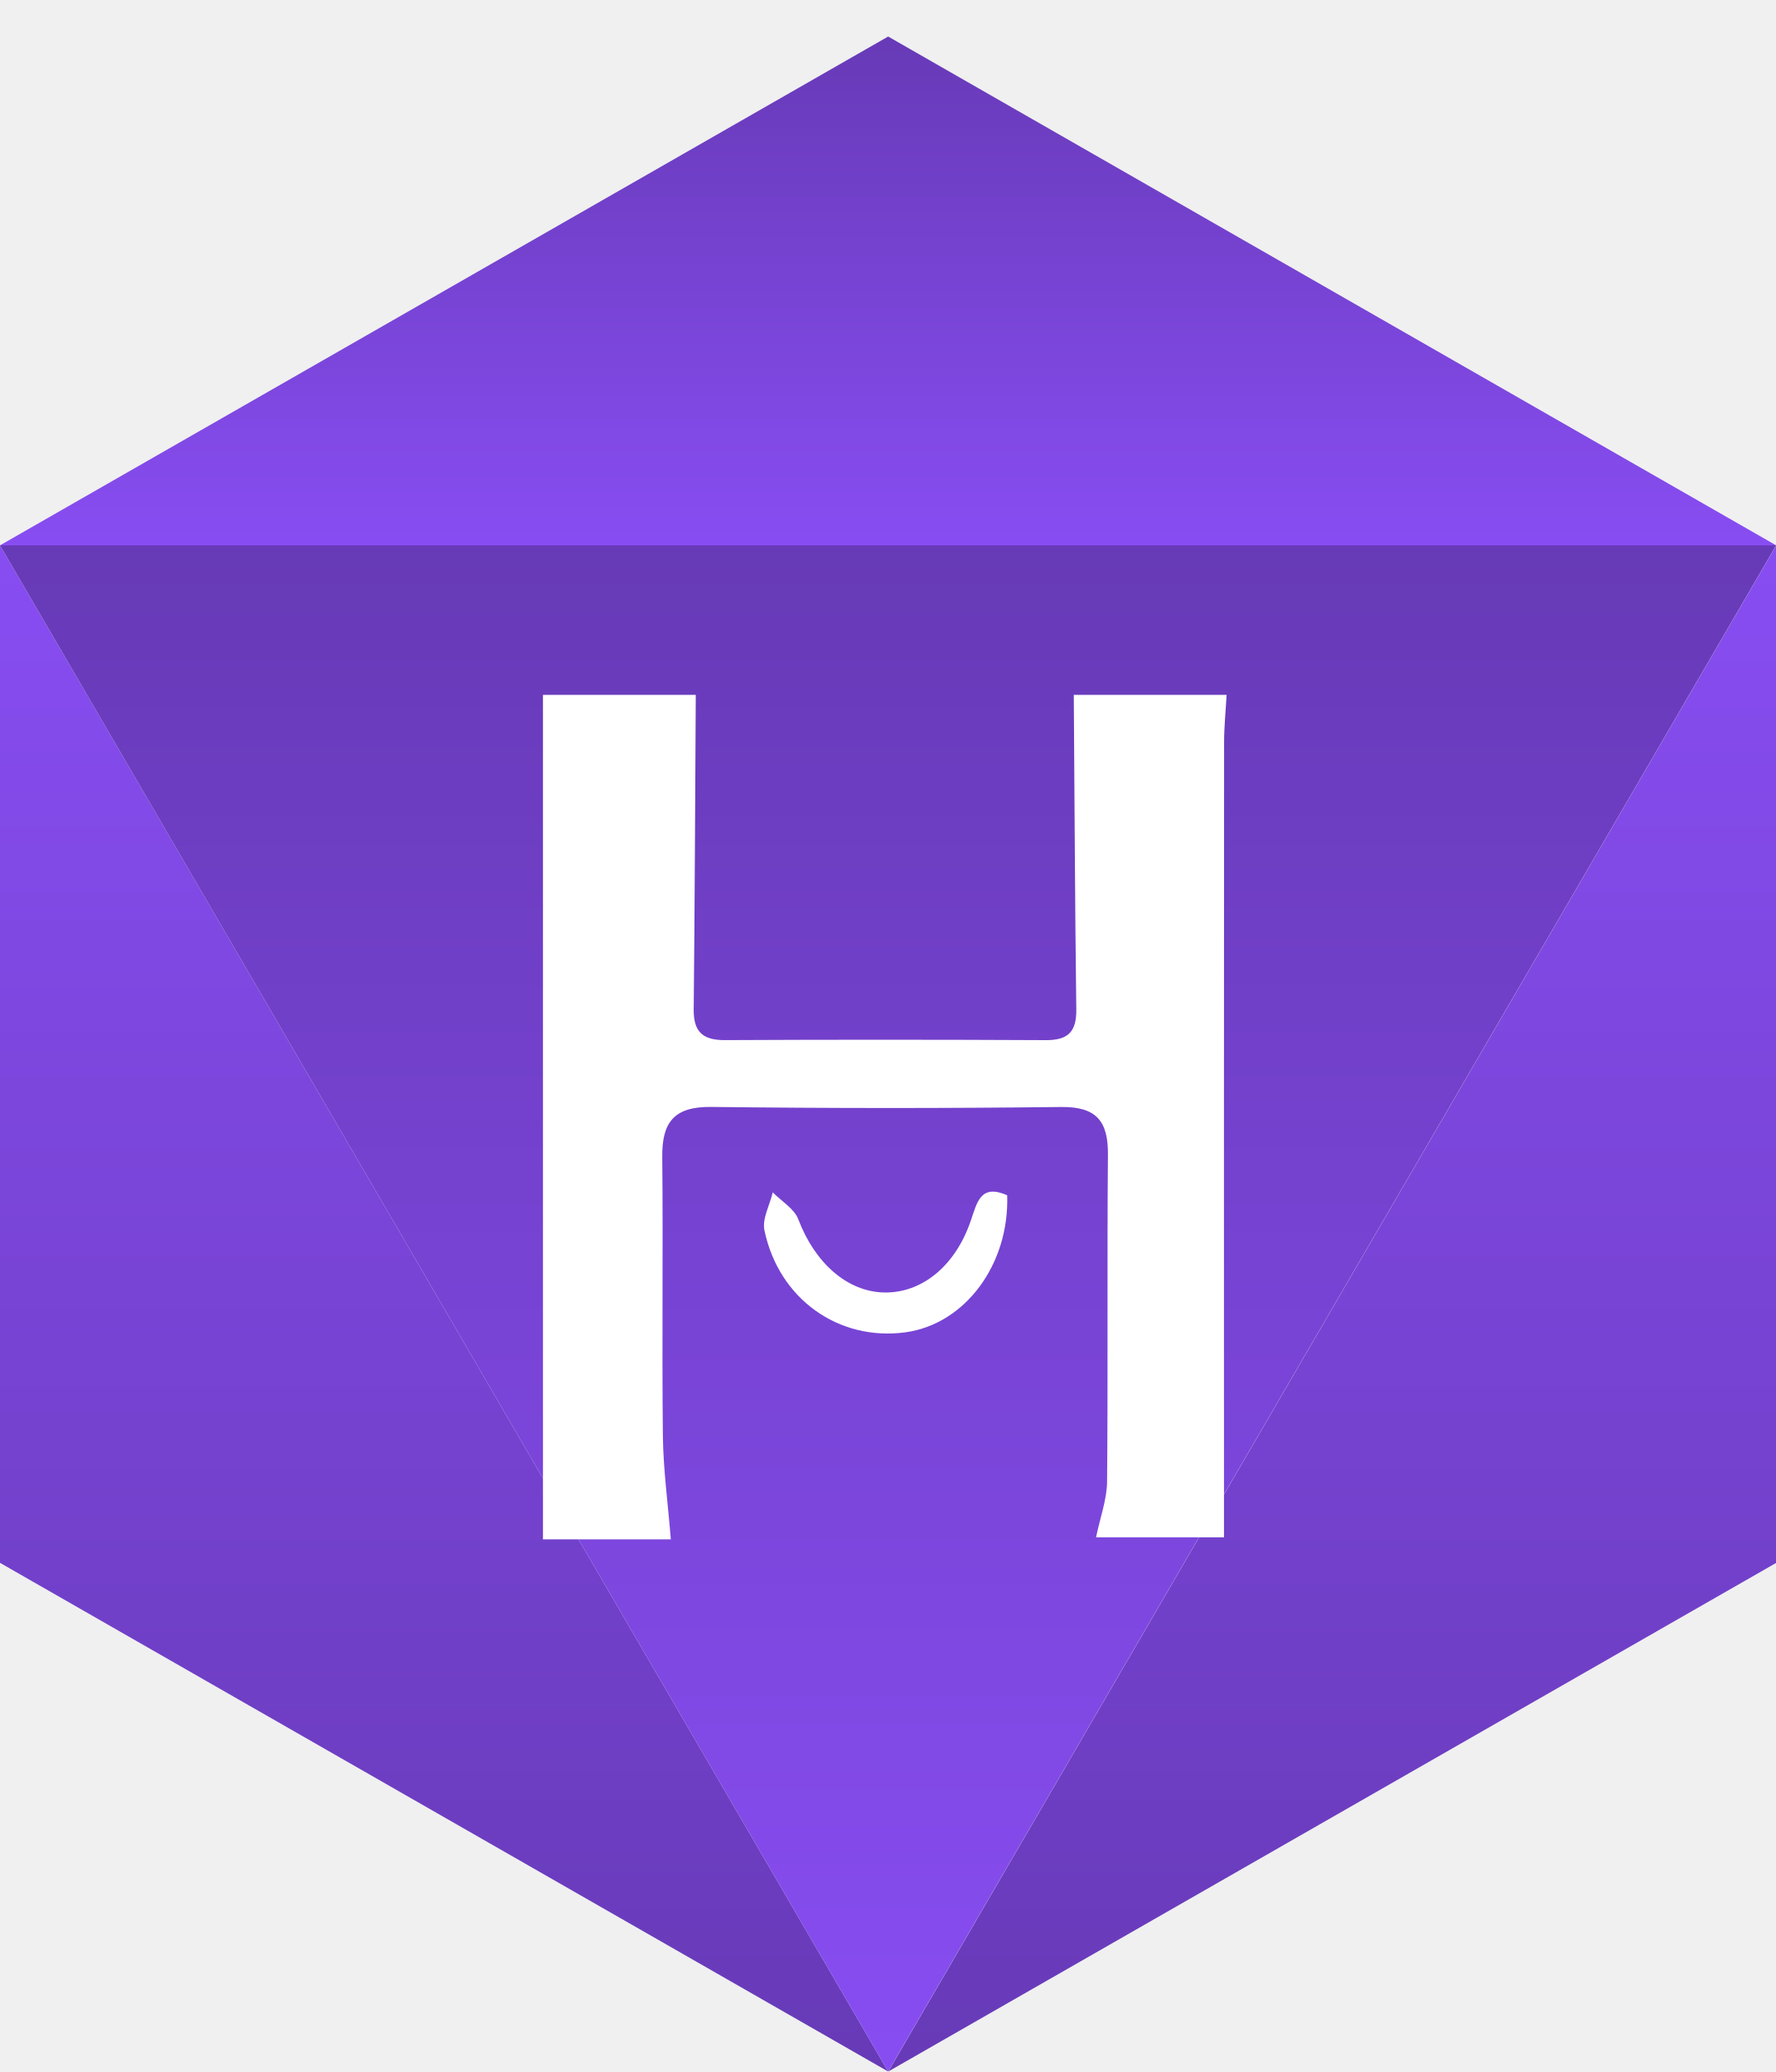
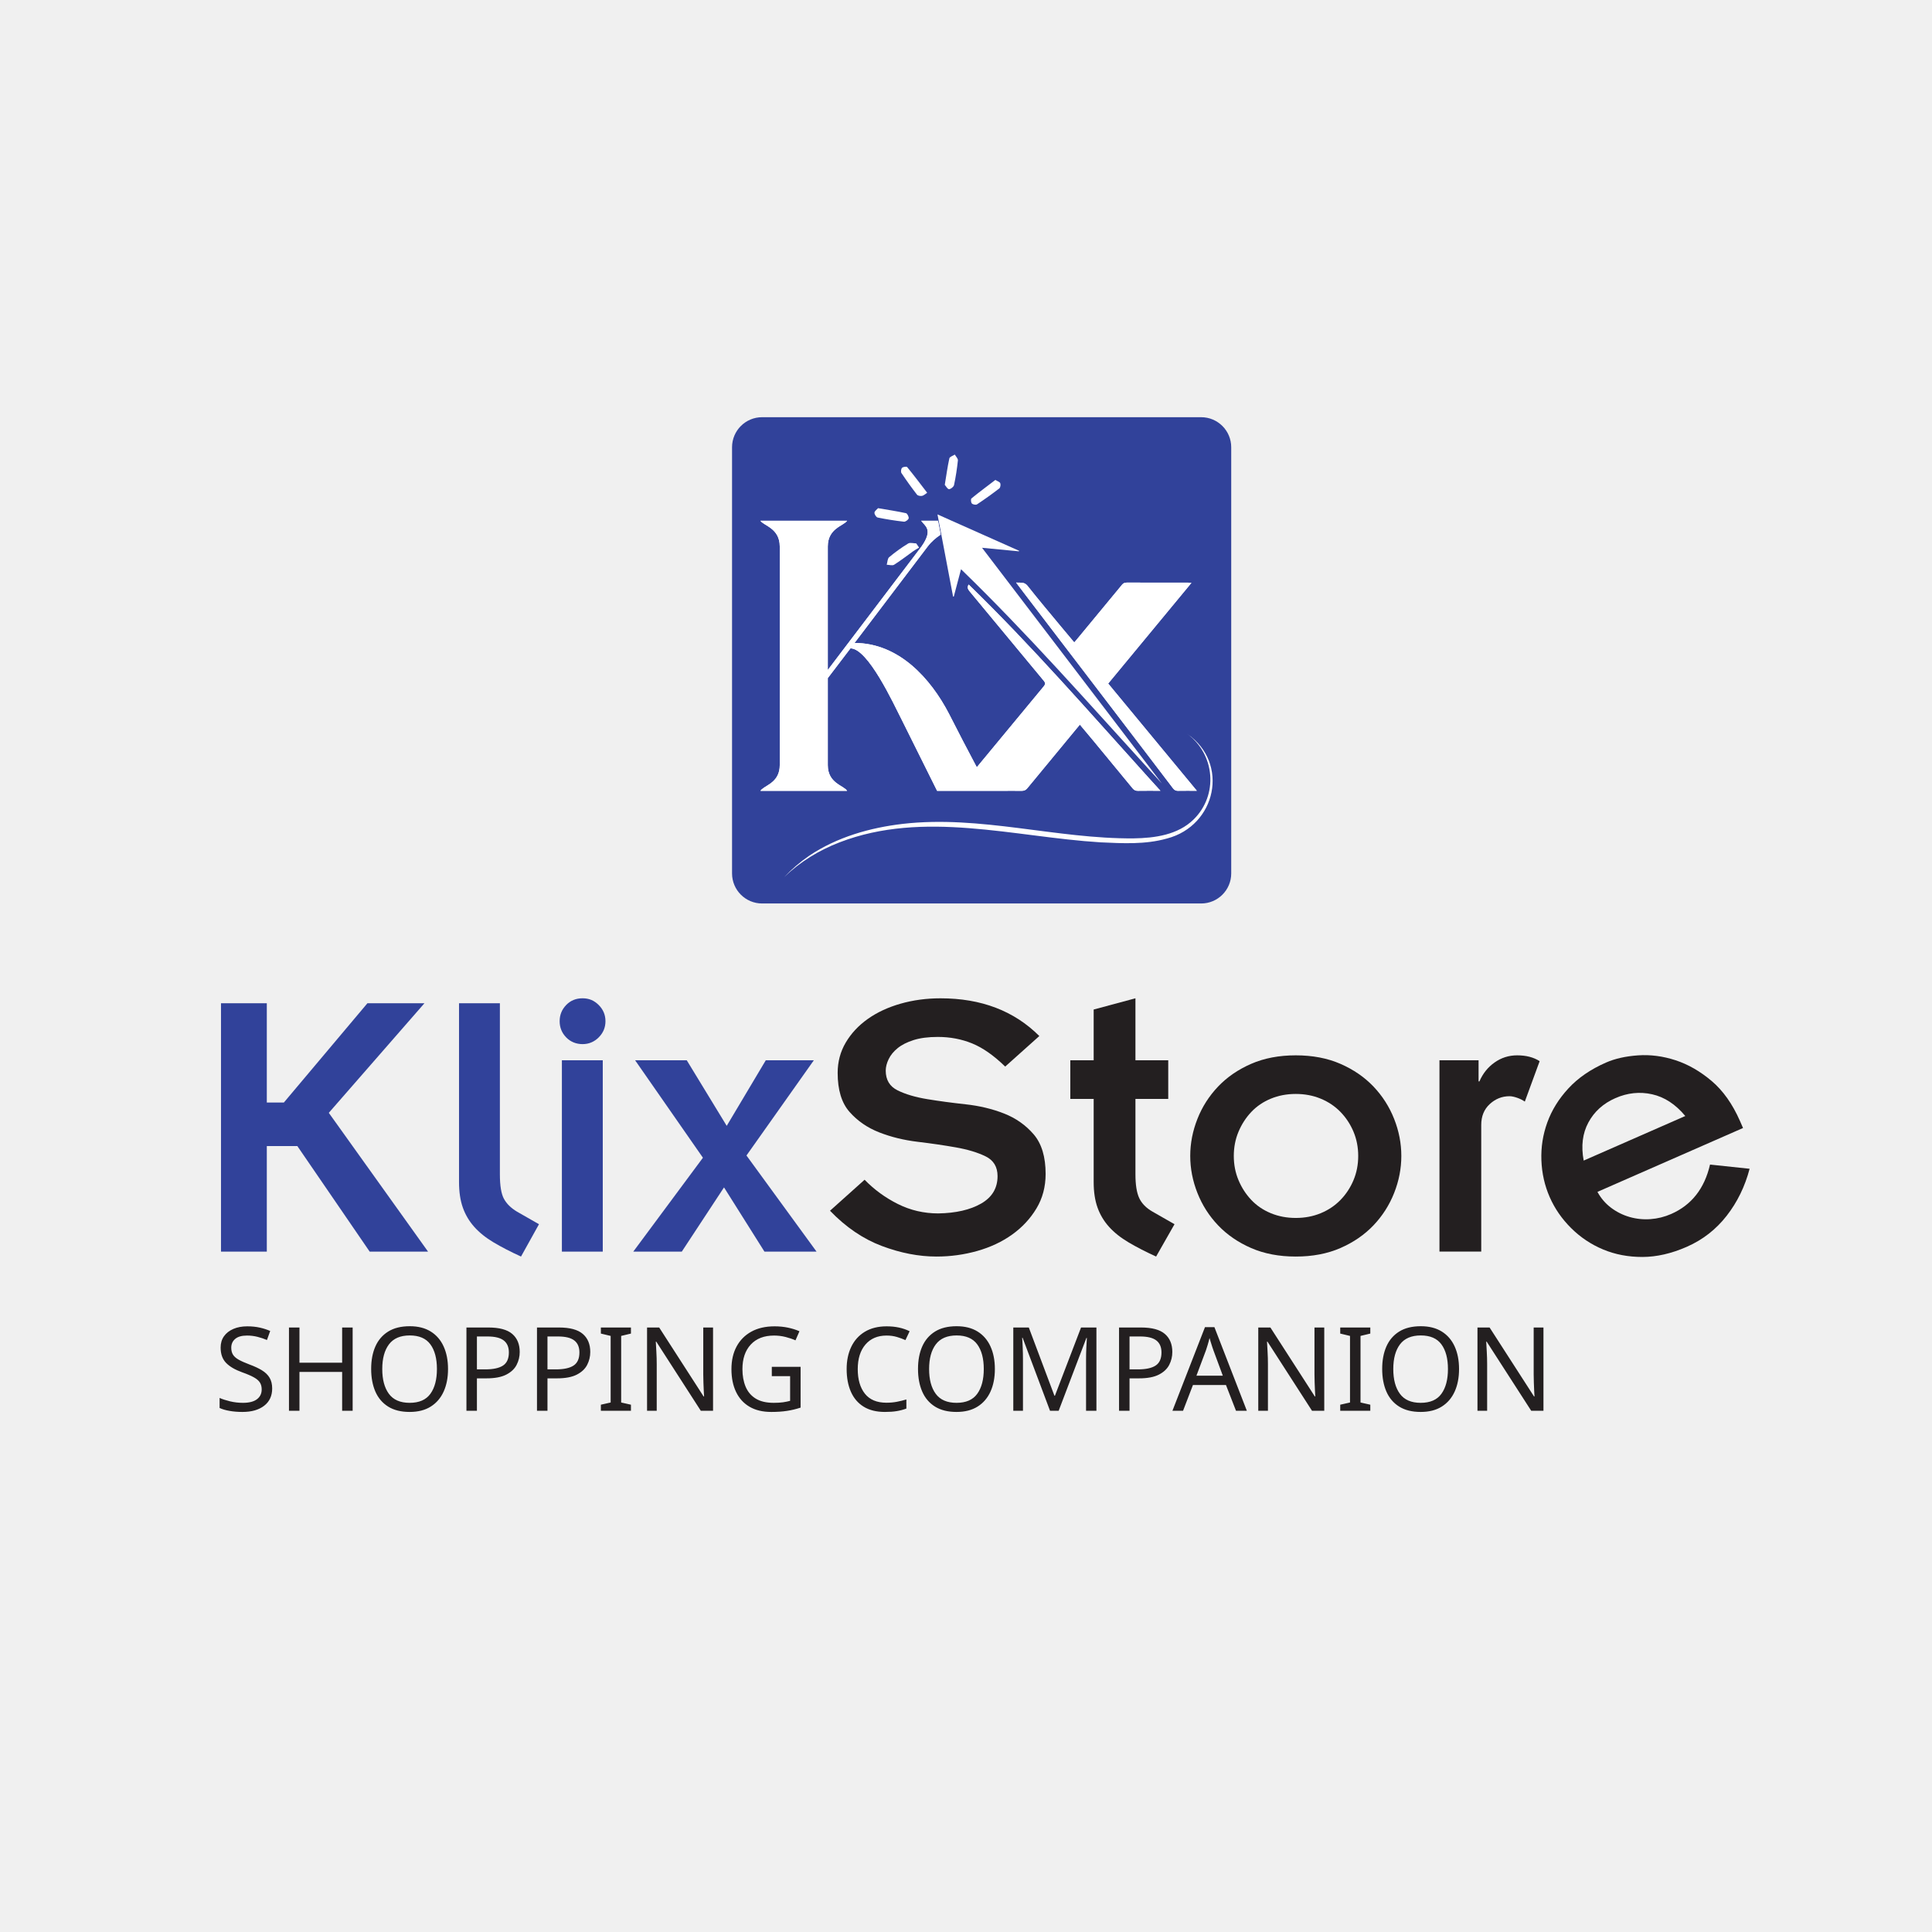
- <svg xmlns="http://www.w3.org/2000/svg" width="48" height="56" viewBox="0 0 48 56" fill="none">
-   <path d="M0 42.239L24.006 55.987L0 14.739V42.239Z" fill="url(#paint0_linear_431_3244)" />
-   <path d="M24.006 0.987L0 14.739H48.007L24.006 0.987Z" fill="url(#paint1_linear_431_3244)" />
-   <path d="M24.009 55.987L48.01 42.239V14.739L24.009 55.987Z" fill="url(#paint2_linear_431_3244)" />
-   <path d="M0 14.739L24.006 55.987L48.007 14.739H0Z" fill="url(#paint3_linear_431_3244)" />
-   <g clip-path="url(#clip0_431_3244)">
-     <path d="M29.023 18.78H33.154C33.13 19.209 33.086 19.637 33.086 20.066C33.082 26.782 33.081 33.498 33.083 40.214V41.549H29.625C29.737 41.007 29.919 40.526 29.923 40.042C29.95 37.098 29.921 34.153 29.946 31.208C29.954 30.31 29.643 29.907 28.681 29.919C25.532 29.956 22.383 29.955 19.233 29.917C18.219 29.903 17.891 30.329 17.9 31.267C17.925 33.781 17.889 36.295 17.917 38.809C17.928 39.72 18.054 40.63 18.135 41.643H14.676V18.78H18.806C18.789 21.614 18.779 24.449 18.75 27.283C18.743 27.88 18.99 28.114 19.588 28.111C22.482 28.097 25.376 28.098 28.27 28.112C28.878 28.115 29.099 27.875 29.091 27.281C29.055 24.448 29.044 21.614 29.023 18.78Z" fill="white" />
-     <path d="M27.223 32.304C27.285 34.178 26.08 35.791 24.47 36.009C22.668 36.252 21.051 35.109 20.662 33.253C20.596 32.94 20.805 32.57 20.887 32.226C21.124 32.467 21.469 32.667 21.578 32.956C22.023 34.13 22.9 34.917 23.906 34.932C24.913 34.948 25.816 34.224 26.237 32.999C26.409 32.497 26.501 31.987 27.223 32.304Z" fill="white" />
+ <svg xmlns="http://www.w3.org/2000/svg" id="Layer_1" data-name="Layer 1" viewBox="0 0 1080 1080">
+   <defs>
+     <style>
+       .cls-1 {
+         fill: #fff;
+       }
+ 
+       .cls-1, .cls-2, .cls-3 {
+         stroke-width: 0px;
+       }
+ 
+       .cls-2, .cls-4 {
+         fill: #231f20;
+       }
+ 
+       .cls-4 {
+         font-family: Nunito-Regular, Nunito;
+         font-size: 65.18px;
+         font-variation-settings: 'wght' 400;
+       }
+ 
+       .cls-3 {
+         fill: #31429a;
+       }
+     </style>
+   </defs>
+   <g>
+     <path class="cls-3" d="M312.85,570.86c0-3.51,1.21-6.53,3.64-9.04,2.42-2.51,5.48-3.77,9.16-3.77s6.53,1.26,9.04,3.77c2.51,2.51,3.77,5.52,3.77,9.04s-1.26,6.53-3.77,9.04c-2.51,2.51-5.52,3.77-9.04,3.77s-6.74-1.26-9.16-3.77c-2.43-2.51-3.64-5.52-3.64-9.04ZM314.1,592.7h22.85v106.96h-22.85v-106.96Z" />
+     <path class="cls-3" d="M392.94,647.18l-37.91-54.48h28.87l22.34,36.66,21.84-36.66h26.86l-37.66,53.23,39.17,53.73h-29.12l-22.6-35.9-23.6,35.9h-27.12l38.92-52.47Z" />
+     <path class="cls-2" d="M483.32,659.48c5.35,5.52,11.55,10.04,18.58,13.56,7.03,3.51,14.56,5.27,22.6,5.27,9.87-.17,17.87-2.01,23.98-5.52,6.11-3.52,9.16-8.62,9.16-15.31,0-5.19-2.22-8.87-6.65-11.05-4.44-2.17-9.96-3.85-16.57-5.02-6.61-1.17-13.77-2.22-21.47-3.14-7.7-.92-14.86-2.68-21.47-5.27-6.61-2.59-12.14-6.4-16.57-11.42-4.44-5.02-6.65-12.3-6.65-21.84,0-6.19,1.51-11.84,4.52-16.95,3.01-5.1,7.11-9.5,12.3-13.18,5.19-3.68,11.3-6.53,18.33-8.54,7.03-2.01,14.48-3.01,22.34-3.01,22.76,0,41.18,7.03,55.24,21.09l-19.08,17.07c-6.36-6.19-12.51-10.5-18.45-12.93-5.94-2.42-12.35-3.64-19.21-3.64-5.36,0-9.88.59-13.56,1.76-3.68,1.17-6.65,2.68-8.91,4.52-2.26,1.84-3.94,3.89-5.02,6.15-1.09,2.26-1.63,4.39-1.63,6.4,0,5.19,2.22,8.87,6.65,11.05,4.43,2.18,9.96,3.81,16.57,4.9,6.61,1.09,13.77,2.05,21.47,2.89,7.7.84,14.85,2.55,21.47,5.15,6.61,2.6,12.13,6.49,16.57,11.67,4.43,5.19,6.65,12.55,6.65,22.09,0,7.2-1.72,13.64-5.15,19.33-3.43,5.69-7.95,10.55-13.56,14.56-5.61,4.02-12.09,7.07-19.46,9.16-7.37,2.09-14.98,3.14-22.85,3.14-9.88,0-20.05-1.97-30.51-5.9-10.46-3.93-20.13-10.5-29-19.71l19.33-17.32Z" />
+     <path class="cls-2" d="M598.31,592.7h13.06v-28.37l23.35-6.28v34.65h18.33v21.59h-18.33v42.18c0,5.86.71,10.29,2.13,13.31,1.42,3.01,3.89,5.52,7.41,7.53l12.3,7.03-10.29,18.08c-5.86-2.68-10.98-5.31-15.37-7.91-4.39-2.59-8.02-5.48-10.9-8.66-2.88-3.18-5.03-6.78-6.47-10.8-1.44-4.02-2.16-8.79-2.16-14.31v-46.45h-13.06v-21.59Z" />
+     <path class="cls-2" d="M665.35,646.18c0-7.03,1.34-13.93,4.02-20.71,2.67-6.78,6.53-12.8,11.55-18.08,5.02-5.27,11.17-9.5,18.45-12.68,7.28-3.18,15.61-4.77,24.98-4.77s17.7,1.59,24.98,4.77c7.28,3.18,13.43,7.41,18.45,12.68,5.02,5.27,8.87,11.3,11.55,18.08,2.68,6.78,4.02,13.68,4.02,20.71s-1.34,13.93-4.02,20.71c-2.68,6.78-6.53,12.8-11.55,18.08-5.02,5.27-11.17,9.5-18.45,12.68-7.28,3.18-15.61,4.77-24.98,4.77s-17.7-1.59-24.98-4.77c-7.28-3.18-13.43-7.41-18.45-12.68-5.02-5.27-8.87-11.3-11.55-18.08-2.68-6.78-4.02-13.68-4.02-20.71ZM689.7,646.18c0,4.86.88,9.38,2.64,13.56,1.76,4.19,4.14,7.87,7.16,11.05,3.01,3.18,6.65,5.65,10.92,7.41,4.27,1.76,8.91,2.64,13.93,2.64s9.67-.88,13.93-2.64c4.27-1.76,7.95-4.23,11.05-7.41,3.09-3.18,5.52-6.86,7.28-11.05,1.76-4.18,2.64-8.7,2.64-13.56s-.88-9.37-2.64-13.56c-1.76-4.18-4.19-7.87-7.28-11.05-3.1-3.18-6.78-5.65-11.05-7.41-4.27-1.76-8.91-2.64-13.93-2.64s-9.67.88-13.93,2.64c-4.27,1.76-7.91,4.23-10.92,7.41-3.01,3.18-5.4,6.87-7.16,11.05-1.76,4.19-2.64,8.7-2.64,13.56Z" />
+     <path class="cls-2" d="M804.69,592.7h21.84v11.8h.49c1.85-4.35,4.66-7.87,8.42-10.54,3.77-2.68,7.99-4.02,12.68-4.02,5.02,0,9.2,1.09,12.55,3.26l-8.29,22.6c-1.17-.84-2.6-1.54-4.27-2.13-1.68-.58-3.1-.88-4.27-.88-4.19,0-7.87,1.47-11.05,4.39-3.18,2.93-4.77,6.82-4.77,11.67v70.8h-23.35v-106.96Z" />
+     <path class="cls-2" d="M978.05,653.32c-2.6,9.91-6.88,18.69-12.85,26.34-5.97,7.64-13.4,13.42-22.29,17.32-8.59,3.77-16.85,5.65-24.79,5.67-7.94.01-15.28-1.39-21.99-4.2-6.72-2.81-12.66-6.78-17.84-11.92-5.18-5.13-9.18-10.92-12-17.35-2.82-6.44-4.37-13.3-4.64-20.58-.27-7.28.83-14.35,3.32-21.19,2.48-6.85,6.42-13.19,11.81-19.02,5.39-5.84,12.38-10.64,20.96-14.4,5.06-2.22,11.05-3.56,17.97-4.04,6.92-.47,13.9.44,20.94,2.74,7.04,2.3,13.76,6.17,20.16,11.58,6.4,5.42,11.68,12.88,15.85,22.38l1.71,3.91-81.39,35.7c1.92,3.54,4.46,6.5,7.6,8.87,3.15,2.37,6.61,4.09,10.39,5.18,3.78,1.08,7.67,1.48,11.67,1.19,4-.29,7.85-1.25,11.54-2.87,11.39-4.99,18.63-14.2,21.74-27.63l22.14,2.35ZM942.09,623.86c-5.45-6.56-11.63-10.61-18.55-12.15-6.91-1.54-13.76-.82-20.53,2.15-6.77,2.97-11.8,7.51-15.09,13.61-3.29,6.1-4.16,13.2-2.63,21.3l56.79-24.91Z" />
+     <path class="cls-3" d="M301.3,684.34l-10.05,18.08c-5.87-2.68-10.96-5.32-15.32-7.91-4.35-2.59-7.95-5.48-10.8-8.66-2.84-3.18-4.98-6.78-6.4-10.8-1.43-4.02-2.13-8.79-2.13-14.31v-99.92h22.84v95.66c0,6.36.76,10.91,2.27,13.68,1.5,2.76,3.93,5.14,7.28,7.15l12.3,7.03Z" />
+     <polygon class="cls-3" points="239.28 699.66 206.65 699.66 166.22 640.66 149.15 640.66 149.15 699.66 123.54 699.66 123.54 560.82 149.15 560.82 149.15 616.31 158.69 616.31 161.27 613.24 205.39 560.82 237.27 560.82 224.55 575.39 220.31 580.25 183.8 622.08 239.28 699.66" />
+     <text class="cls-4" transform="translate(119.43 788.63)">
+       <tspan x="0" y="0">SHOPPING COMPANION</tspan>
+     </text>
  </g>
-   <defs>
-     <linearGradient id="paint0_linear_431_3244" x1="14.311" y1="55.987" x2="14.311" y2="14.739" gradientUnits="userSpaceOnUse">
-       <stop stop-color="#673AB7" />
-       <stop offset="1" stop-color="#884DF2" />
-     </linearGradient>
-     <linearGradient id="paint1_linear_431_3244" x1="28.62" y1="14.739" x2="28.62" y2="0.987" gradientUnits="userSpaceOnUse">
-       <stop stop-color="#884DF2" />
-       <stop offset="1" stop-color="#673AB7" />
-     </linearGradient>
-     <linearGradient id="paint2_linear_431_3244" x1="38.317" y1="55.987" x2="38.317" y2="14.739" gradientUnits="userSpaceOnUse">
-       <stop stop-color="#673AB7" />
-       <stop offset="1" stop-color="#884DF2" />
-     </linearGradient>
-     <linearGradient id="paint3_linear_431_3244" x1="28.62" y1="55.987" x2="28.62" y2="14.739" gradientUnits="userSpaceOnUse">
-       <stop stop-color="#884DF2" />
-       <stop offset="1" stop-color="#673AB7" />
-     </linearGradient>
-     <clipPath id="clip0_431_3244">
-       <rect width="18.576" height="22.935" fill="white" transform="translate(14.582 18.6689)" />
-     </clipPath>
-   </defs>
+   <g>
+     <rect class="cls-3" x="409.22" y="233.22" width="279.04" height="271.83" rx="16.8" ry="16.8" />
+     <g>
+       <g>
+         <path class="cls-1" d="M490.84,284.07c5.54.95,10.61,1.71,15.6,2.8.73.16,1.69,2.03,1.51,2.88-.18.81-1.78,1.97-2.64,1.88-4.93-.56-9.84-1.33-14.7-2.33-.8-.16-1.84-1.82-1.78-2.72.06-.91,1.35-1.74,2.02-2.51Z" />
+         <path class="cls-1" d="M513.78,306.11c-1.1.67-2.24,1.28-3.29,2.02-3.56,2.53-6.98,5.25-10.67,7.56-.99.62-2.74.04-4.14,0,.43-1.44.41-3.43,1.37-4.23,3.33-2.8,6.9-5.36,10.61-7.63,1.11-.67,2.99-.08,4.51-.07.54.78,1.07,1.56,1.61,2.34Z" />
+         <path class="cls-1" d="M518.29,275.44c-.98.64-1.83,1.54-2.83,1.75-.89.19-2.37-.06-2.86-.68-3.04-3.92-5.94-7.95-8.69-12.08-.44-.66-.22-2.33.34-2.91.56-.57,2.51-.84,2.85-.42,3.54,4.28,6.87,8.73,11.19,14.34Z" />
+         <path class="cls-1" d="M528.14,271.01c.88-5.33,1.52-10.11,2.56-14.8.2-.88,1.99-1.41,3.05-2.1.61,1.09,1.82,2.24,1.72,3.25-.48,4.63-1.19,9.25-2.16,13.8-.21.98-1.86,2.31-2.82,2.28-.86-.02-1.68-1.67-2.36-2.43Z" />
+         <path class="cls-1" d="M556.43,268.29c1.14.71,2.42,1.07,2.72,1.82.32.81.08,2.45-.54,2.92-4.04,3.12-8.21,6.1-12.47,8.92-.62.41-2.3.09-2.86-.5-.53-.56-.69-2.45-.24-2.82,4.3-3.52,8.77-6.83,13.38-10.35Z" />
+       </g>
+       <g>
+         <path class="cls-1" d="M648.69,442.05c-4.52,0-8.52-.06-12.53.02-1.32.03-2.2-.36-3.04-1.4-7.38-9.01-14.81-17.99-22.23-26.96-2.36-2.85-4.75-5.67-7.23-8.63-.8.96-1.48,1.77-2.15,2.57-9.07,10.97-18.15,21.93-27.18,32.93-.89,1.08-1.79,1.5-3.19,1.5-2.59-.02-5.18-.02-7.77-.03.01.01.01.02.02.03h-39.54l-19.68-39.54c-4.73-9.27-18.91-40.11-28.75-40.11l-12.68,16.64v48.63c0,10.21,8.9,11.34,10.79,14.37h-48.43c.19-.31.46-.6.79-.88,2.82-2.48,10-4.34,10-13.5v-122.21c0-10.22-8.9-11.54-10.79-14.37h48.43c-1.89,2.84-10.79,4.16-10.79,14.37v69.05l52.41-69.05c6.8-9.65,1.7-11.54-.19-14.37h9.39s.05.21.05.21l.19,1.01.06.31.64,3.41.07.33.09.48.06.31.1.55.09.48.05.21.03.17.02.14.03.15h0c-2.6,1.71-5.14,3.85-7.27,6.64l-40.87,53.91c24.79,0,42.57,19.87,52.78,39.54,5.48,10.79,10.22,19.87,14.94,28.76.21.4.42.79.64,1.16,12.45-15.07,24.91-30.15,37.4-45.19,1.01-1.22,1.04-1.92.02-3.14-13.85-16.65-27.62-33.36-41.47-50.02-1.03-1.24-1.42-2.31-.51-3.76,35.29,34.26,67.45,71.34,100.62,108.03h0c1.94,2.13,3.86,4.26,5.79,6.38.26.3.54.58.8.88Z" />
+         <path class="cls-1" d="M648.69,442.05c-4.52,0-8.52-.06-12.53.02-1.32.03-2.2-.36-3.04-1.4-7.38-9.01-14.81-17.99-22.23-26.96-2.36-2.85-4.75-5.67-7.23-8.63-.8.96-1.48,1.77-2.15,2.57-9.07,10.97-18.15,21.93-27.18,32.93-.89,1.08-1.79,1.5-3.19,1.5-2.59-.02-5.18-.02-7.77-.03.01.01.01.02.02.03h-39.54l-19.68-39.54c-4.73-9.27-18.91-40.11-28.75-40.11l-12.68,16.64v48.63c0,10.21,8.9,11.34,10.79,14.37h-48.43c.19-.31.46-.6.79-.88,2.82-2.48,10-4.34,10-13.5v-122.21c0-10.22-8.9-11.54-10.79-14.37h48.43c-1.89,2.84-10.79,4.16-10.79,14.37v69.05l52.41-69.05c6.8-9.65,1.7-11.54-.19-14.37h9.39s.05.21.05.21l.19,1.01.06.31.64,3.41.07.33.09.48.06.31.1.55.09.48.05.21.03.17.02.14.03.15h0c-2.6,1.71-5.14,3.85-7.27,6.64l-40.87,53.91c24.79,0,42.57,19.87,52.78,39.54,5.48,10.79,10.22,19.87,14.94,28.76.21.4.42.79.64,1.16,12.45-15.07,24.91-30.15,37.4-45.19,1.01-1.22,1.04-1.92.02-3.14-13.85-16.65-27.62-33.36-41.47-50.02-1.03-1.24-1.42-2.31-.51-3.76,35.29,34.26,67.45,71.34,100.62,108.03h0c1.94,2.13,3.86,4.26,5.79,6.38.26.3.54.58.8.88Z" />
+         <path class="cls-1" d="M669.05,442.05c-3.84,0-7.15-.05-10.47.02-1.01.02-1.73-.23-2.38-.87-.16-.15-.31-.32-.47-.52-4.28-5.63-8.57-11.27-12.86-16.89-8.03-10.55-16.07-21.1-24.13-31.63-15.55-20.38-31.11-40.73-46.66-61.11-1.28-1.67-2.54-3.36-4.06-5.38,2.56.18,4.59-.47,6.4,1.83,6.12,7.77,12.52,15.31,18.82,22.93,2.39,2.88,4.8,5.75,7.27,8.69.46-.51.74-.83,1.03-1.17,8.55-10.33,17.11-20.66,25.64-31.02.75-.92,1.51-1.26,2.7-1.25,11.4.05,22.8.02,34.22.02.52,0,1.06.08,1.91.14-15.61,18.86-30.99,37.49-46.53,56.27,9.58,11.6,19.14,23.15,28.73,34.75,6.38,7.72,12.79,15.46,19.24,23.26.54.64,1.06,1.29,1.59,1.92Z" />
+         <path class="cls-1" d="M669.05,442.05c-3.84,0-7.15-.05-10.47.02-1.01.02-1.73-.23-2.38-.87-.16-.15-.31-.32-.47-.52-4.28-5.63-8.57-11.27-12.86-16.89-8.03-10.55-16.07-21.1-24.13-31.63-15.55-20.38-31.11-40.73-46.66-61.11-1.28-1.67-2.54-3.36-4.06-5.38,2.56.18,4.59-.47,6.4,1.83,6.12,7.77,12.52,15.31,18.82,22.93,2.39,2.88,4.8,5.75,7.27,8.69.46-.51.74-.83,1.03-1.17,8.55-10.33,17.11-20.66,25.64-31.02.75-.92,1.51-1.26,2.7-1.25,11.4.05,22.8.02,34.22.02.52,0,1.06.08,1.91.14-15.61,18.86-30.99,37.49-46.53,56.27,9.58,11.6,19.14,23.15,28.73,34.75,6.38,7.72,12.79,15.46,19.24,23.26.54.64,1.06,1.29,1.59,1.92Z" />
+         <path class="cls-1" d="M649.58,438.06c-2.39-2.6-4.77-5.21-7.15-7.81-34.54-37.83-68.33-76.32-105.21-112.05-1.36,5.13-2.7,10.21-4.04,15.27h-.41c-2.16-11.41-4.33-22.83-6.53-34.43-.02-.13-.05-.26-.07-.4-.48-2.49-.96-5-1.44-7.52-.02-.13-.05-.25-.07-.38-.21-1.06-.4-2.12-.6-3.19,2.38,1.07,4.76,2.13,7.13,3.19l.85.38c1.61.72,3.21,1.44,4.82,2.14.15.07.3.14.46.21,10.9,4.86,21.64,9.65,32.38,14.43-.05.1-.09.19-.13.3-6.73-.65-13.46-1.3-20.61-1.99,31.35,41.09,62.45,81.85,93.55,122.6h0c2.36,3.1,4.7,6.17,7.06,9.26Z" />
+       </g>
+       <polygon class="cls-1" points="524.34 291.12 524.35 291.12 524.35 291.13 524.34 291.12" />
+     </g>
+     <path class="cls-1" d="M663.72,410.26c23.66,16.41,16.14,51.34-11.44,58.49-12.12,3.42-24.74,2.68-37.14,2.12-48.4-3-98.73-18.13-145.83.01-11.46,4.4-22.08,10.9-30.96,19.44,4.24-4.47,8.96-8.5,14.07-12,15.52-10.4,33.91-15.64,52.33-17.78,43.22-4.95,85.8,8.46,128.92,8.12,11.88-.17,24.8-1.94,33.58-10.59,13.84-13.57,12.04-36.29-3.53-47.81h0Z" />
+   </g>
</svg>
